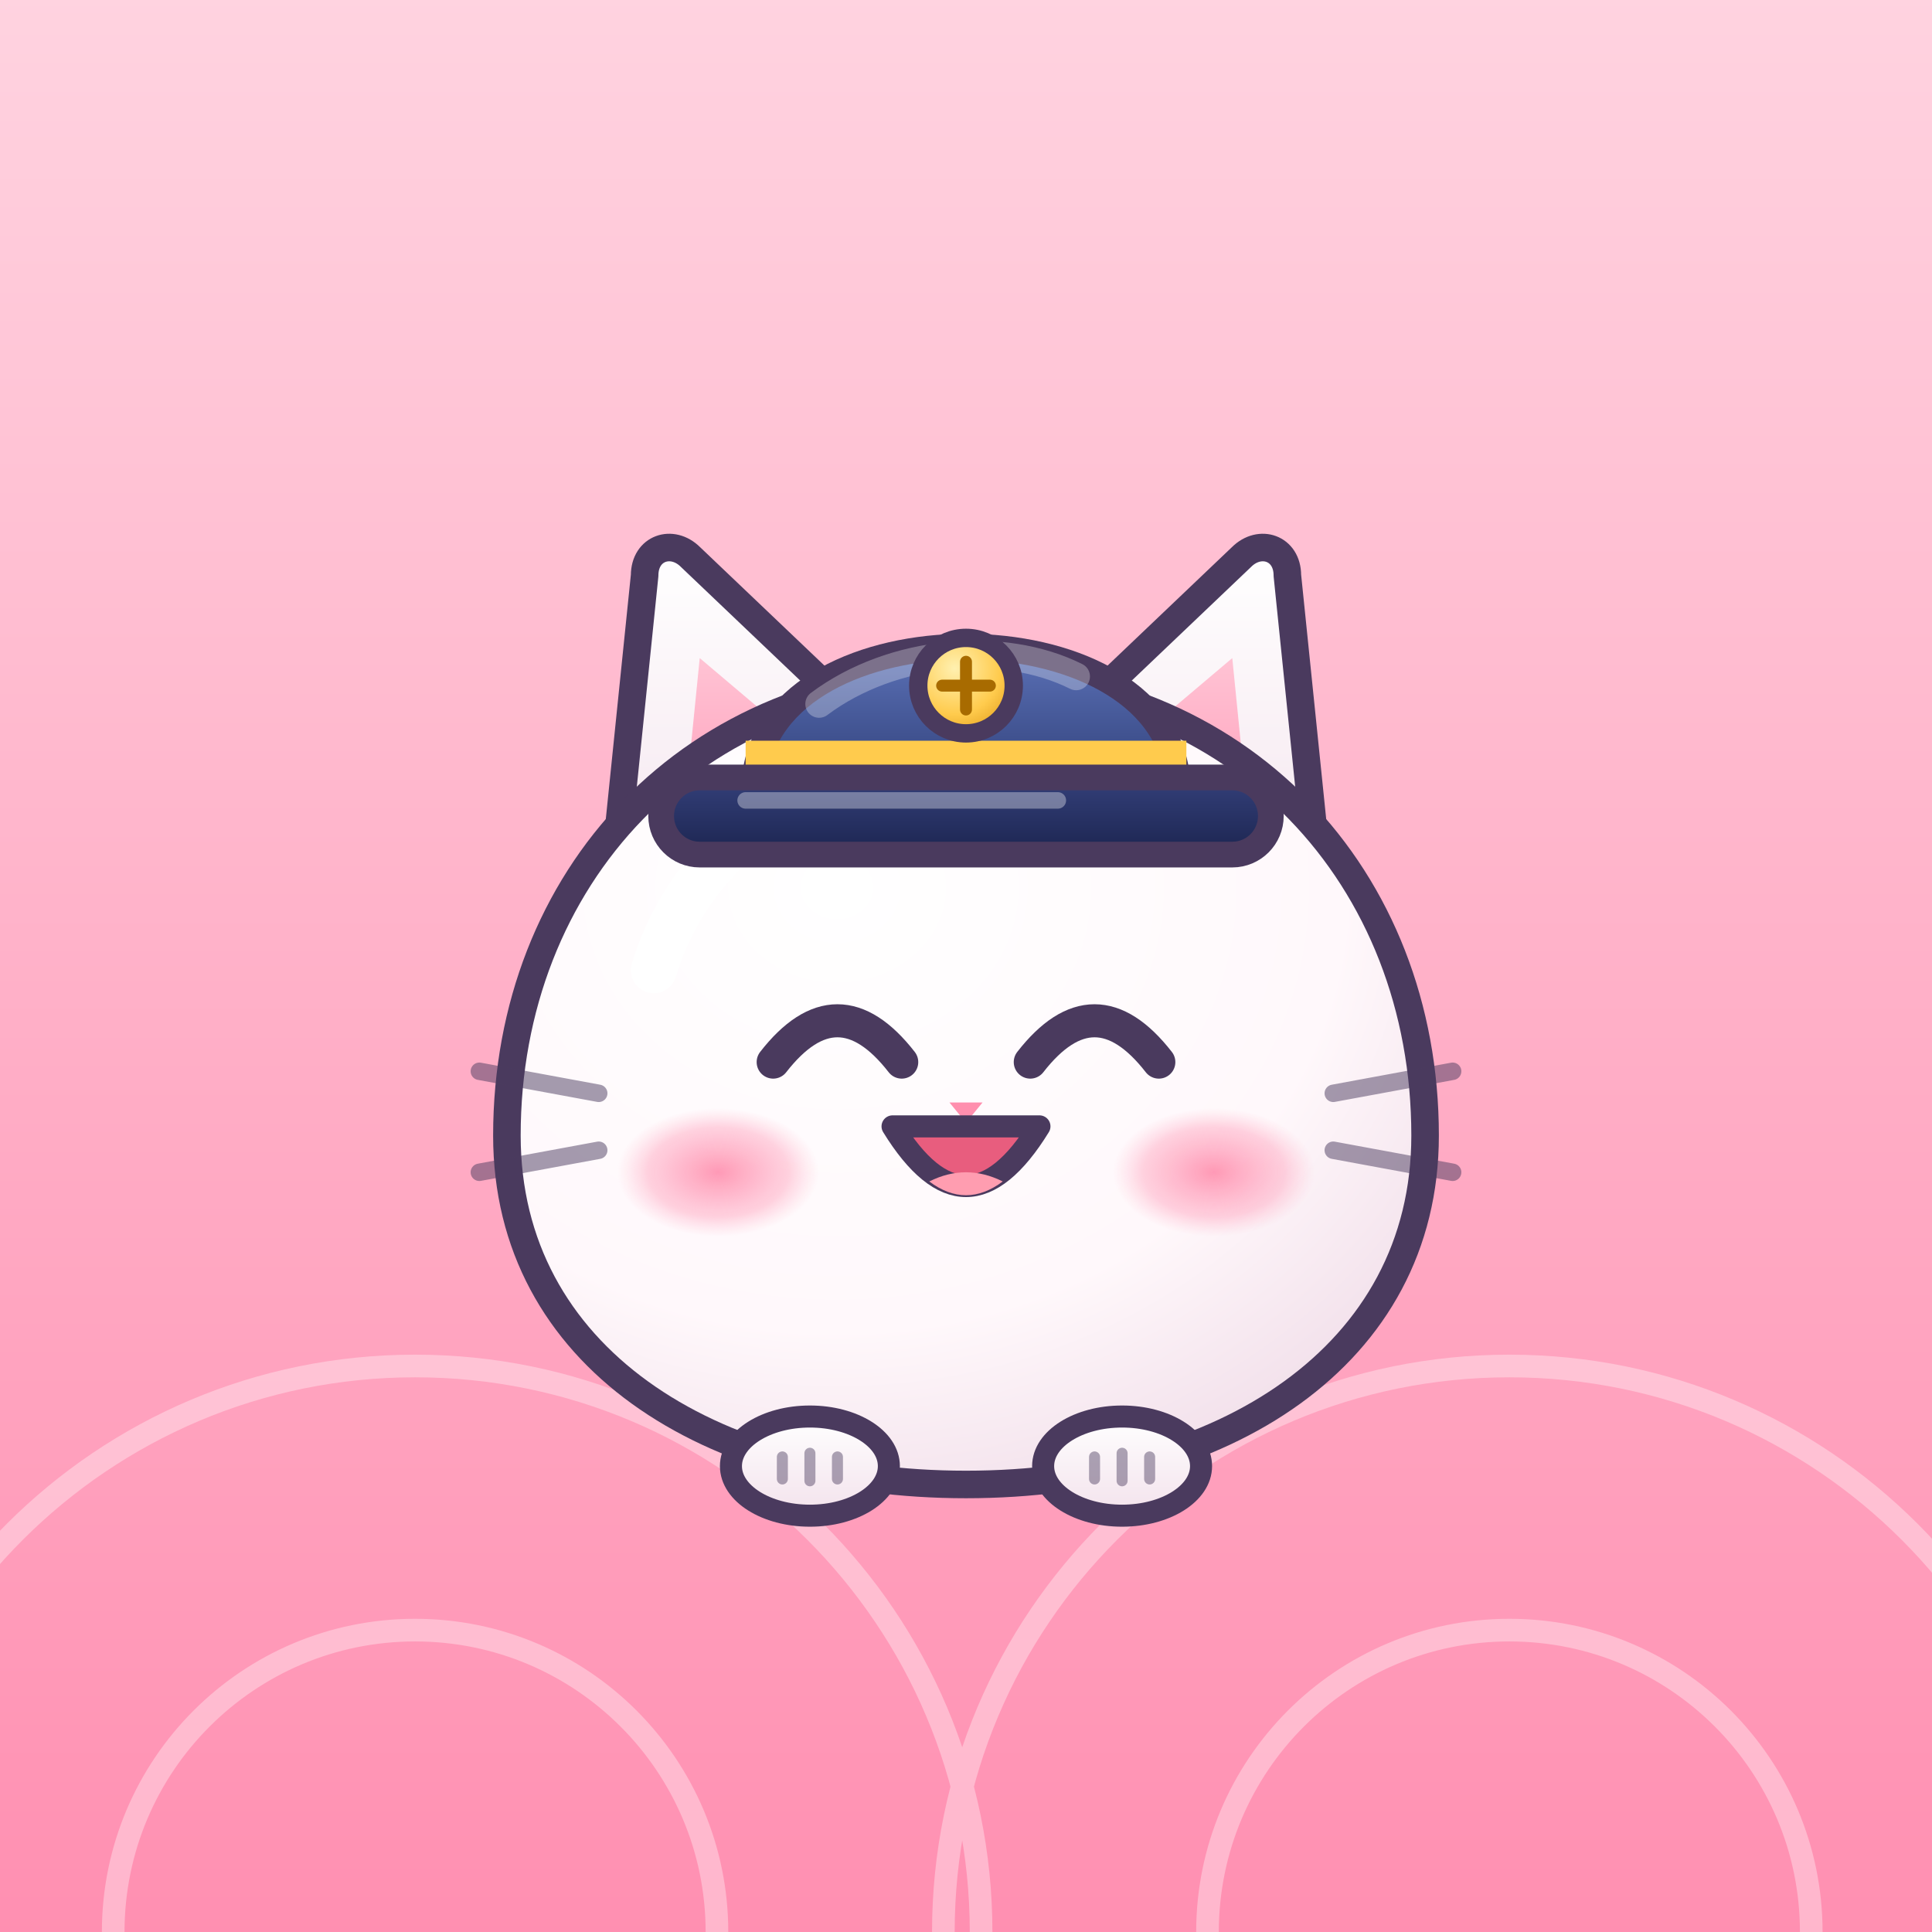
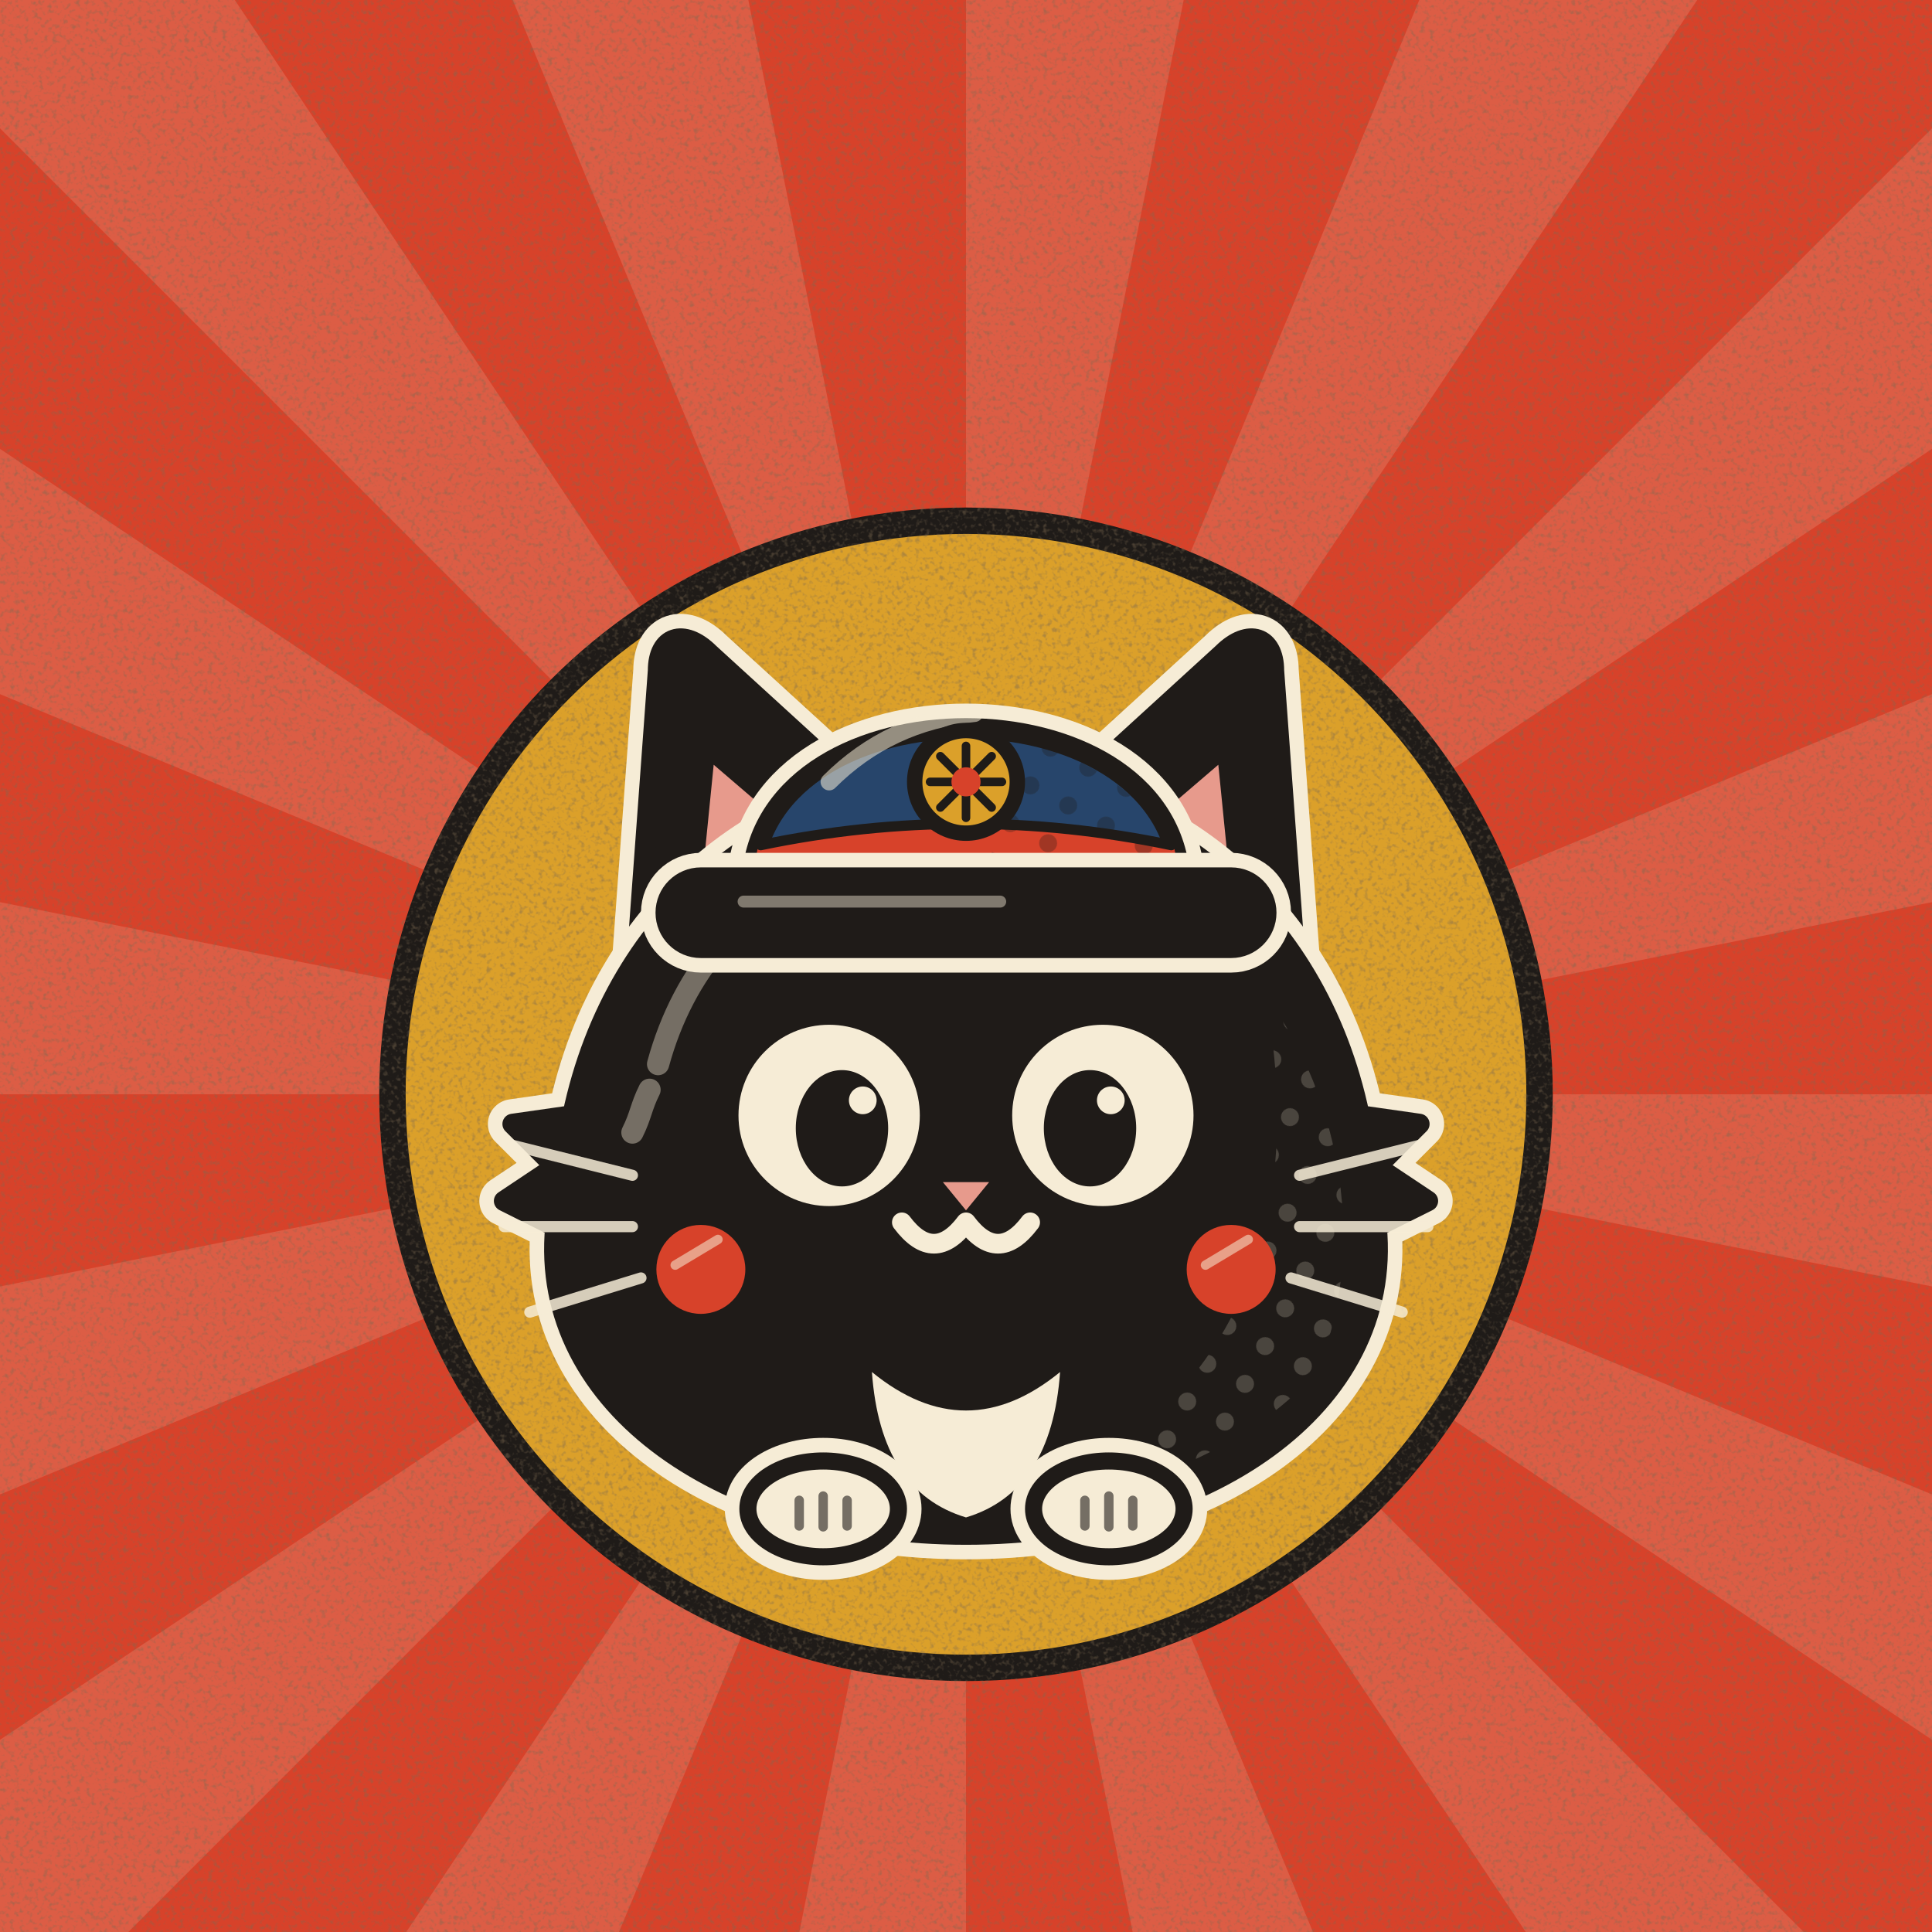
<svg xmlns="http://www.w3.org/2000/svg" viewBox="0 0 512 512">
  <defs>
-     <radialGradient id="mBody" cx=".36" cy=".26" r=".92">
-       <stop offset="0" stop-color="#fff" />
-       <stop offset=".6" stop-color="#fff8fb" />
-       <stop offset="1" stop-color="#ecd5e3" />
-     </radialGradient>
-     <linearGradient id="mEar" x1="0" y1="0" x2="0" y2="1">
-       <stop offset="0" stop-color="#fff" />
-       <stop offset="1" stop-color="#f3e2ec" />
-     </linearGradient>
-     <linearGradient id="mEarIn" x1="0" y1="0" x2="0" y2="1">
-       <stop offset="0" stop-color="#ffc3d4" />
-       <stop offset="1" stop-color="#ff9ab7" />
-     </linearGradient>
-     <radialGradient id="mCheek">
-       <stop offset="0" stop-color="#ff8fae" stop-opacity=".9" />
-       <stop offset=".7" stop-color="#ff9fbb" stop-opacity=".45" />
-       <stop offset="1" stop-color="#ffb3c7" stop-opacity="0" />
-     </radialGradient>
-     <radialGradient id="mEye" cx=".42" cy=".32" r=".75">
-       <stop offset="0" stop-color="#6d5a92" />
-       <stop offset=".55" stop-color="#3a2b52" />
-       <stop offset="1" stop-color="#1f1630" />
-     </radialGradient>
-     <linearGradient id="mCap" x1="0" y1="0" x2="0" y2="1">
-       <stop offset="0" stop-color="#5c72b8" />
-       <stop offset="1" stop-color="#34447e" />
-     </linearGradient>
-     <linearGradient id="mVisor" x1="0" y1="0" x2="0" y2="1">
-       <stop offset="0" stop-color="#34407a" />
-       <stop offset="1" stop-color="#1c2550" />
-     </linearGradient>
-     <radialGradient id="mGold" cx=".38" cy=".32" r=".8">
-       <stop offset="0" stop-color="#fff0b0" />
-       <stop offset=".6" stop-color="#ffcb4d" />
-       <stop offset="1" stop-color="#e09a18" />
-     </radialGradient>
-     <linearGradient id="mRed" x1="0" y1="0" x2="0" y2="1">
-       <stop offset="0" stop-color="#ff7a86" />
-       <stop offset="1" stop-color="#d63a4e" />
-     </linearGradient>
-     <linearGradient id="mStraw" x1="0" y1="0" x2="0" y2="1">
-       <stop offset="0" stop-color="#ffe9a8" />
-       <stop offset="1" stop-color="#eec25a" />
-     </linearGradient>
-     <radialGradient id="mPetal" cx=".5" cy=".8" r=".9">
-       <stop offset="0" stop-color="#ff9fbd" />
-       <stop offset="1" stop-color="#ffe0ea" />
-     </radialGradient>
-     <radialGradient id="glass" cx=".35" cy=".28" r=".95">
-       <stop offset="0" stop-color="#fff" stop-opacity=".95" />
-       <stop offset=".45" stop-color="#dff3ff" stop-opacity=".55" />
-       <stop offset="1" stop-color="#a9d8f3" stop-opacity=".55" />
-     </radialGradient>
-     <linearGradient id="trainBody" x1="0" y1="0" x2="0" y2="1">
-       <stop offset="0" stop-color="#fff" />
-       <stop offset=".7" stop-color="#eef3fa" />
-       <stop offset="1" stop-color="#c9d6e8" />
-     </linearGradient>
+     <pattern id="pDots" width="5" height="5" patternUnits="userSpaceOnUse" patternTransform="rotate(28)">
+       <circle cx="2.5" cy="2.5" r="1.05" fill="#1f1b18" />
+     </pattern>
+     <pattern id="pDotsW" width="5" height="5" patternUnits="userSpaceOnUse" patternTransform="rotate(28)">
+       <circle cx="2.5" cy="2.5" r="1.05" fill="#f6ecd6" />
+     </pattern>
+     <pattern id="pDotsBig" width="9" height="9" patternUnits="userSpaceOnUse" patternTransform="rotate(28)">
+       <circle cx="4.5" cy="4.5" r="2" fill="#1f1b18" />
+     </pattern>
+     <pattern id="pHatch" width="5" height="5" patternUnits="userSpaceOnUse" patternTransform="rotate(-38)">
+       <path d="M0 2.500h5" stroke="#1f1b18" stroke-width="1" />
+     </pattern>
    <filter id="stampInk" x="-4%" y="-4%" width="108%" height="108%">
      <feTurbulence type="fractalNoise" baseFrequency="1.1" numOctaves="2" seed="3" result="n1" />
      <feDisplacementMap in="SourceGraphic" in2="n1" scale="1.1" result="rough" />
      <feTurbulence type="fractalNoise" baseFrequency=".32" numOctaves="3" seed="11" result="n2" />
      <feColorMatrix in="n2" type="matrix" values="0 0 0 0 0  0 0 0 0 0  0 0 0 0 0  -4.2 0 0 0 3.2" result="mask" />
      <feComposite in="rough" in2="mask" operator="in" />
    </filter>
+     <filter id="paperGrain" x="0" y="0" width="100%" height="100%">
+       <feTurbulence type="fractalNoise" baseFrequency=".8" numOctaves="2" seed="7" />
+       <feColorMatrix type="matrix" values="0 0 0 0 .2  0 0 0 0 .14  0 0 0 0 .08  3.2 0 0 0 -1.62" />
+     </filter>
+     <filter id="woodcut" x="-2%" y="-2%" width="104%" height="104%">
+       <feTurbulence type="fractalNoise" baseFrequency=".035" numOctaves="2" seed="5" result="n" />
+       <feDisplacementMap in="SourceGraphic" in2="n" scale="2.6" />
+     </filter>
    <path id="stTop" d="M13.5 60a46.5 46.5 0 0 1 93 0" />
    <path id="stBot" d="M8.5 60a51.5 51.5 0 0 0 103 0" />
  </defs>
-   <defs>
-     <linearGradient id="bgI" x1="0" y1="0" x2="0" y2="1">
-       <stop offset="0" stop-color="#ffd3e0" />
-       <stop offset="1" stop-color="#ff8fb1" />
-     </linearGradient>
-   </defs>
-   <rect width="512" height="512" rx="0" fill="url(#bgI)" />
-   <g fill="none" stroke="#fff" stroke-opacity=".35" stroke-width="6">
-     <path d="M-40 512a150 150 0 0 1 300 0M30 512a80 80 0 0 1 160 0M250 512a150 150 0 0 1 300 0M320 512a80 80 0 0 1 160 0" />
+   <clipPath id="ic">
+     <rect width="512" height="512" rx="0" />
+   </clipPath>
+   <g clip-path="url(#ic)">
+     <rect width="512" height="512" fill="#d7422a" />
+     <path d="M256 290L776 290L766.008 391.447zM256 290L736.417 488.995L688.364 578.897zM256 290L623.696 657.696L544.897 722.364zM256 290L454.995 770.417L357.447 800.008zM256 290L256 810L154.553 800.008zM256 290L57.005 770.417L-32.897 722.364zM256 290L-111.696 657.696L-176.364 578.897zM256 290L-224.417 488.995L-254.008 391.447zM256 290L-264 290L-254.008 188.553zM256 290L-224.417 91.005L-176.364 1.103zM256 290L-111.696 -77.696L-32.897 -142.364zM256 290L57.005 -190.417L154.553 -220.008zM256 290L256 -230L357.447 -220.008zM256 290L454.995 -190.417L544.897 -142.364zM256 290L623.696 -77.696L688.364 1.103zM256 290L736.417 91.005L766.008 188.553z" fill="#f6ecd6" opacity=".16" />
+     <circle cx="256" cy="290" r="152" fill="#dba02a" stroke="#1f1b18" stroke-width="7" />
+     <rect width="512" height="512" filter="url(#paperGrain)" opacity=".45" />
  </g>
-   <g transform="translate(110 116) scale(2.433333)">
-     <path d="M21 54 25 15c0-3 3-4 5-2l21 20z" fill="url(#mEar)" stroke="#4a3a5e" stroke-width="3" stroke-linejoin="round" stroke-linecap="round" />
-     <path d="M29 44l2-20 13 11z" fill="url(#mEarIn)" />
-     <path d="M99 54 95 15c0-3-3-4-5-2L69 33z" fill="url(#mEar)" stroke="#4a3a5e" stroke-width="3" stroke-linejoin="round" stroke-linecap="round" />
-     <path d="M91 44l-2-20-13 11z" fill="url(#mEarIn)" />
-     <path d="M60 26c30 0 50 22 50 50 0 24-22 38-50 38S10 100 10 76c0-28 20-50 50-50z" fill="url(#mBody)" stroke="#4a3a5e" stroke-width="3" stroke-linejoin="round" stroke-linecap="round" />
-     <path d="M26 58c3-10 11-18 22-21" fill="none" stroke="#fff" stroke-width="5" stroke-linecap="round" opacity=".95" />
-     <path d="M7 69l13 2.4M7 80l13-2.4M113 69l-13 2.4M113 80l-13-2.4" stroke="#4a3a5e" stroke-width="1.9" stroke-linecap="round" opacity=".5" />
-     <ellipse cx="33" cy="80" rx="11" ry="7" fill="url(#mCheek)" />
-     <ellipse cx="87" cy="80" rx="11" ry="7" fill="url(#mCheek)" />
-     <path d="M39 68q7-9 14 0M67 68q7-9 14 0" fill="none" stroke="#4a3a5e" stroke-width="3.6" stroke-linejoin="round" stroke-linecap="round" />
-     <path d="M58.2 72.4h3.6l-1.8 2.2z" fill="#ff8fae" />
-     <path d="M52 75q8 13 16 0z" fill="#e85d7e" stroke="#4a3a5e" stroke-width="2.4" stroke-linejoin="round" stroke-linecap="round" />
-     <path d="M56 81q4 3 8 0q-4-2-8 0z" fill="#ff9db0" />
-     <ellipse cx="43" cy="112" rx="8.6" ry="5.4" fill="url(#mEar)" stroke="#4a3a5e" stroke-width="2.4" stroke-linejoin="round" stroke-linecap="round" />
-     <ellipse cx="77" cy="112" rx="8.6" ry="5.4" fill="url(#mEar)" stroke="#4a3a5e" stroke-width="2.4" stroke-linejoin="round" stroke-linecap="round" />
-     <path d="M40 111v2.4M43 110.6v3M46 111v2.4M74 111v2.4M77 110.6v3M80 111v2.4" stroke="#4a3a5e" stroke-width="1.2" stroke-linecap="round" opacity=".45" />
-     <path d="M37 37c2-19 44-19 46 0z" fill="url(#mCap)" stroke="#4a3a5e" stroke-width="2.8" stroke-linejoin="round" stroke-linecap="round" />
-     <path d="M44 29c8-6 20-7 28-3" fill="none" stroke="#fff" stroke-opacity=".28" stroke-width="3" stroke-linecap="round" />
-     <rect x="36" y="33" width="48" height="3.4" fill="#ffcb4d" />
-     <path d="M31 37h58a4.2 4.2 0 0 1 0 8.4H31a4.2 4.2 0 0 1 0-8.4z" fill="url(#mVisor)" stroke="#4a3a5e" stroke-width="2.8" stroke-linejoin="round" stroke-linecap="round" />
-     <path d="M36 39.5h34" stroke="#fff" stroke-opacity=".35" stroke-width="1.8" stroke-linecap="round" />
-     <circle cx="60" cy="27" r="5.2" fill="url(#mGold)" stroke="#4a3a5e" stroke-width="2" stroke-linejoin="round" stroke-linecap="round" />
-     <path d="M57.4 27h5.2M60 24.4v5.2" stroke="#a86b00" stroke-width="1.3" stroke-linecap="round" />
+   <g transform="translate(120 146) scale(2.266667)">
+     <path d="M21 55 24 14c0-4 3-5 6-2l23 21z" fill="#f6ecd6" stroke="#f6ecd6" stroke-width="5.8" stroke-linejoin="round" />
+     <path d="M21 55 24 14c0-4 3-5 6-2l23 21z" fill="#1f1b18" stroke="#1f1b18" stroke-width="2.4" stroke-linejoin="round" stroke-linecap="round" />
+     <path d="M99 55 96 14c0-4-3-5-6-2L67 33z" fill="#f6ecd6" stroke="#f6ecd6" stroke-width="5.8" stroke-linejoin="round" />
+     <path d="M99 55 96 14c0-4-3-5-6-2L67 33z" fill="#1f1b18" stroke="#1f1b18" stroke-width="2.4" stroke-linejoin="round" stroke-linecap="round" />
+     <path d="M28.500 45l2-20 14 12z" fill="#e79a8c" />
+     <path d="M91.500 45l-2-20-14 12z" fill="#e79a8c" />
+     <path d="M60 27C82 27 101 42 106 66l7 1-5 5 6 4-6 3C110 100 88 115 60 115S10 100 12 79l-6-3 6-4-5-5 7-1C19 42 38 27 60 27z" fill="#f6ecd6" stroke="#f6ecd6" stroke-width="5.8" stroke-linejoin="round" />
+     <path d="M60 27C82 27 101 42 106 66l7 1-5 5 6 4-6 3C110 100 88 115 60 115S10 100 12 79l-6-3 6-4-5-5 7-1C19 42 38 27 60 27z" fill="#1f1b18" stroke="#1f1b18" stroke-width="2.4" stroke-linejoin="round" stroke-linecap="round" />
+     <path d="M95 52c9 12 12 30 6 44-8 9-22 15-38 16 24-8 38-28 32-60z" fill="url(#pDotsW)" opacity=".2" />
+     <path d="M24 60c3-11 10-19 20-23M21 68c1-2 1-3 2-5" fill="none" stroke="#f6ecd6" stroke-width="2.6" stroke-linejoin="round" stroke-linecap="round" opacity=".4" />
+     <path d="M49 96q11 9 22 0-1 14-11 17-10-3-11-17z" fill="#f6ecd6" />
+     <path d="M21 73l-14-3.500M21 79H6M22 85l-13 4M99 73l14-3.500M99 79h15M98 85l13 4" fill="none" stroke="#f6ecd6" stroke-width="1.3" stroke-linejoin="round" stroke-linecap="round" opacity=".85" />
+     <circle cx="29" cy="84" r="5.200" fill="#d7422a" />
+     <circle cx="91" cy="84" r="5.200" fill="#d7422a" />
+     <path d="M26 83.500l5-3M88 83.500l5-3" stroke="#f6ecd6" stroke-width="1.1" stroke-linejoin="round" stroke-linecap="round" opacity=".55" />
+     <circle cx="44" cy="66" r="10.6" fill="#f6ecd6" />
+     <circle cx="76" cy="66" r="10.6" fill="#f6ecd6" />
+     <ellipse cx="45.5" cy="67.5" rx="5.4" ry="6.8" fill="#1f1b18" />
+     <circle cx="47.93" cy="64.236" r="1.62" fill="#f6ecd6" />
+     <ellipse cx="74.5" cy="67.5" rx="5.4" ry="6.8" fill="#1f1b18" />
+     <circle cx="76.93" cy="64.236" r="1.62" fill="#f6ecd6" />
+     <path d="M57.300 73.800h5.400l-2.700 3.300z" fill="#e79a8c" />
+     <path d="M52.500 78.500q3.750 5 7.500 0 3.750 5 7.500 0" fill="none" stroke="#f6ecd6" stroke-width="2.3" stroke-linejoin="round" stroke-linecap="round" />
+     <path d="M34.500 112a8.800 5.600 0 1 0 17.600 0 8.800 5.600 0 1 0-17.600 0z" fill="#f6ecd6" stroke="#f6ecd6" stroke-width="5.4" stroke-linejoin="round" />
+     <path d="M34.500 112a8.800 5.600 0 1 0 17.600 0 8.800 5.600 0 1 0-17.600 0z" fill="#f6ecd6" stroke="#1f1b18" stroke-width="2" stroke-linejoin="round" stroke-linecap="round" />
+     <path d="M67.900 112a8.800 5.600 0 1 0 17.600 0 8.800 5.600 0 1 0-17.600 0z" fill="#f6ecd6" stroke="#f6ecd6" stroke-width="5.4" stroke-linejoin="round" />
+     <path d="M67.900 112a8.800 5.600 0 1 0 17.600 0 8.800 5.600 0 1 0-17.600 0z" fill="#f6ecd6" stroke="#1f1b18" stroke-width="2" stroke-linejoin="round" stroke-linecap="round" />
+     <path d="M40.500 111v3M43.300 110.500v3.600M46.100 111v3M73.900 111v3M76.700 110.500v3.600M79.500 111v3" stroke="#1f1b18" stroke-width="1.1" stroke-linejoin="round" stroke-linecap="round" opacity=".6" />
+     <path d="M35 38c2-23 48-23 50 0z" fill="#f6ecd6" stroke="#f6ecd6" stroke-width="5.8" stroke-linejoin="round" />
+     <path d="M35 38c2-23 48-23 50 0z" fill="#27456b" stroke="#1f1b18" stroke-width="2.4" stroke-linejoin="round" stroke-linecap="round" />
+     <path d="M35.700 34.500q24.300-5 48.600 0l.7 3.500H35z" fill="#d7422a" />
+     <path d="M36 34.400q24-5 48 0" fill="none" stroke="#1f1b18" stroke-width="1.2" stroke-linejoin="round" stroke-linecap="round" />
+     <path d="M44 27q7-7 17-8" fill="none" stroke="#f6ecd6" stroke-width="2" stroke-linejoin="round" stroke-linecap="round" opacity=".55" />
+     <path d="M63 21.500c12 2 20 8 21.500 16.500H63z" fill="url(#pDots)" opacity=".3" />
+     <path d="M29 38h62a4.300 4.300 0 0 1 0 8.600H29a4.300 4.300 0 0 1 0-8.600z" fill="#f6ecd6" stroke="#f6ecd6" stroke-width="5.4" stroke-linejoin="round" />
+     <path d="M29 38h62a4.300 4.300 0 0 1 0 8.600H29a4.300 4.300 0 0 1 0-8.600z" fill="#1f1b18" stroke="#1f1b18" stroke-width="2" stroke-linejoin="round" stroke-linecap="round" />
+     <path d="M34 41h30" stroke="#f6ecd6" stroke-width="1.4" stroke-linejoin="round" stroke-linecap="round" opacity=".45" />
+     <circle cx="60" cy="27" r="6" fill="#dba02a" stroke="#1f1b18" stroke-width="1.8" stroke-linejoin="round" stroke-linecap="round" />
+     <path d="M60 22.800v8.400M55.800 27h8.400M57 24l6 6M63 24l-6 6" stroke="#1f1b18" stroke-width="1" stroke-linejoin="round" stroke-linecap="round" />
+     <circle cx="60" cy="27" r="1.700" fill="#d7422a" />
  </g>
</svg>
